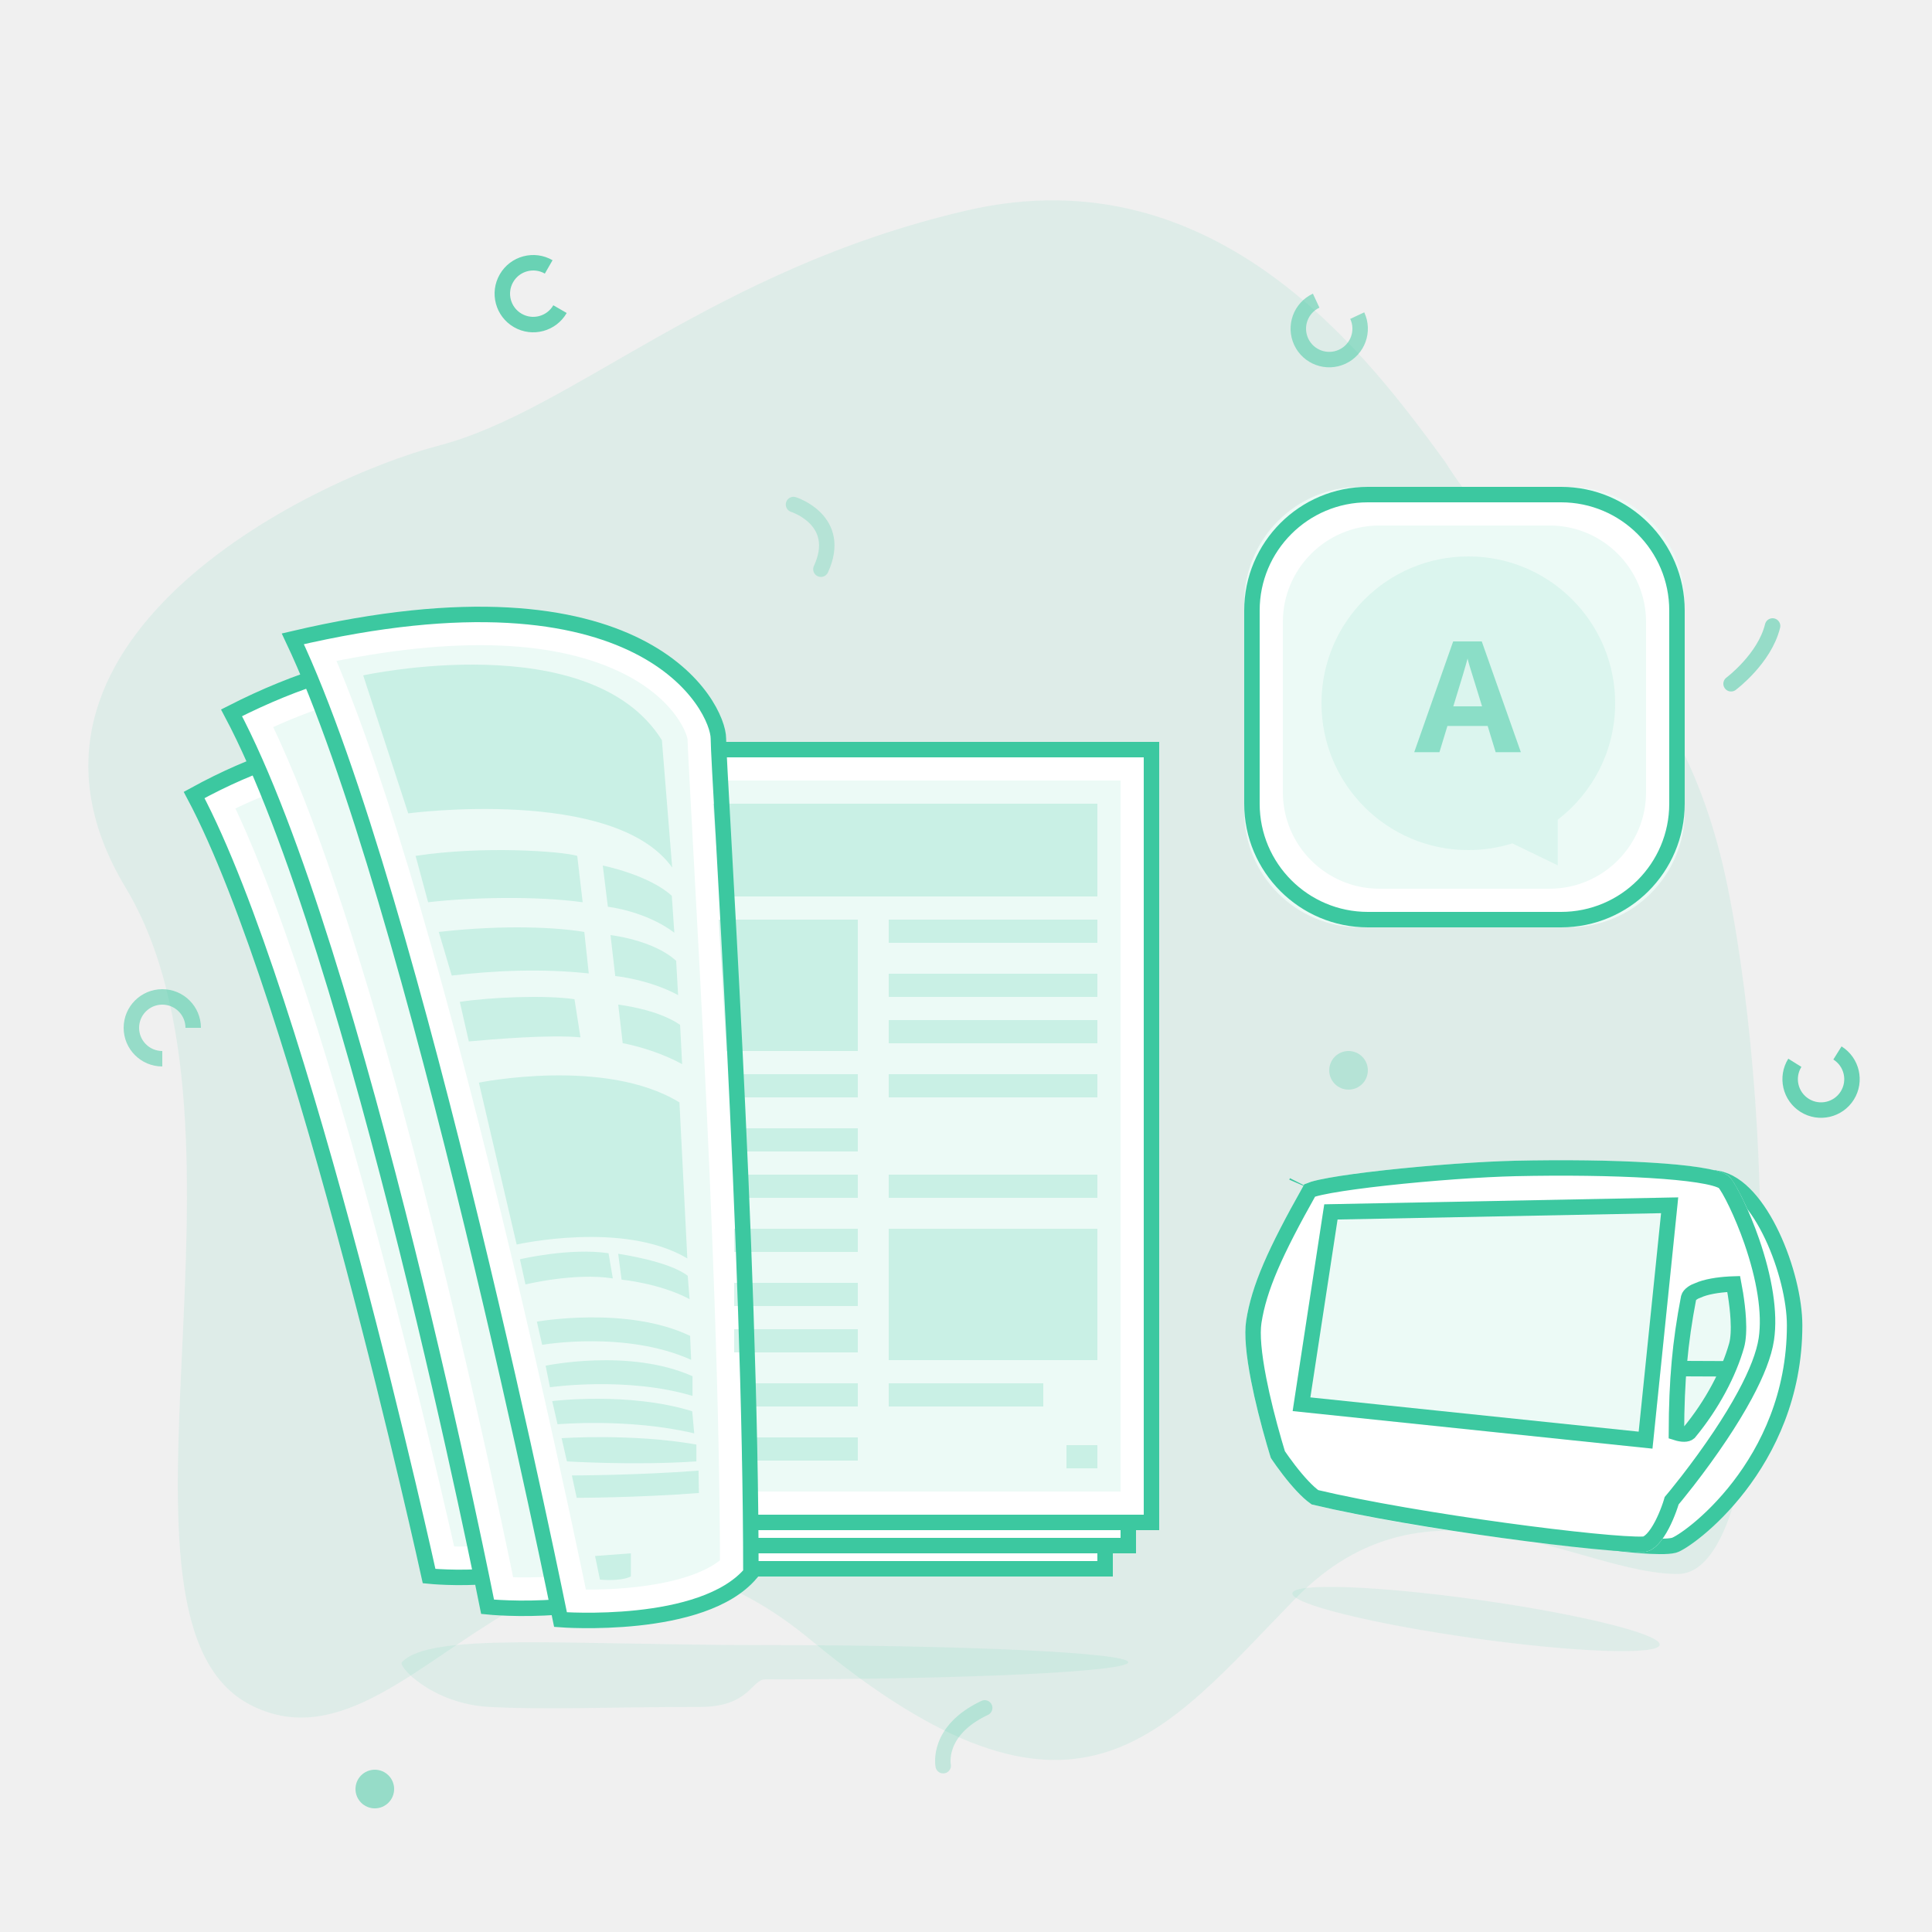
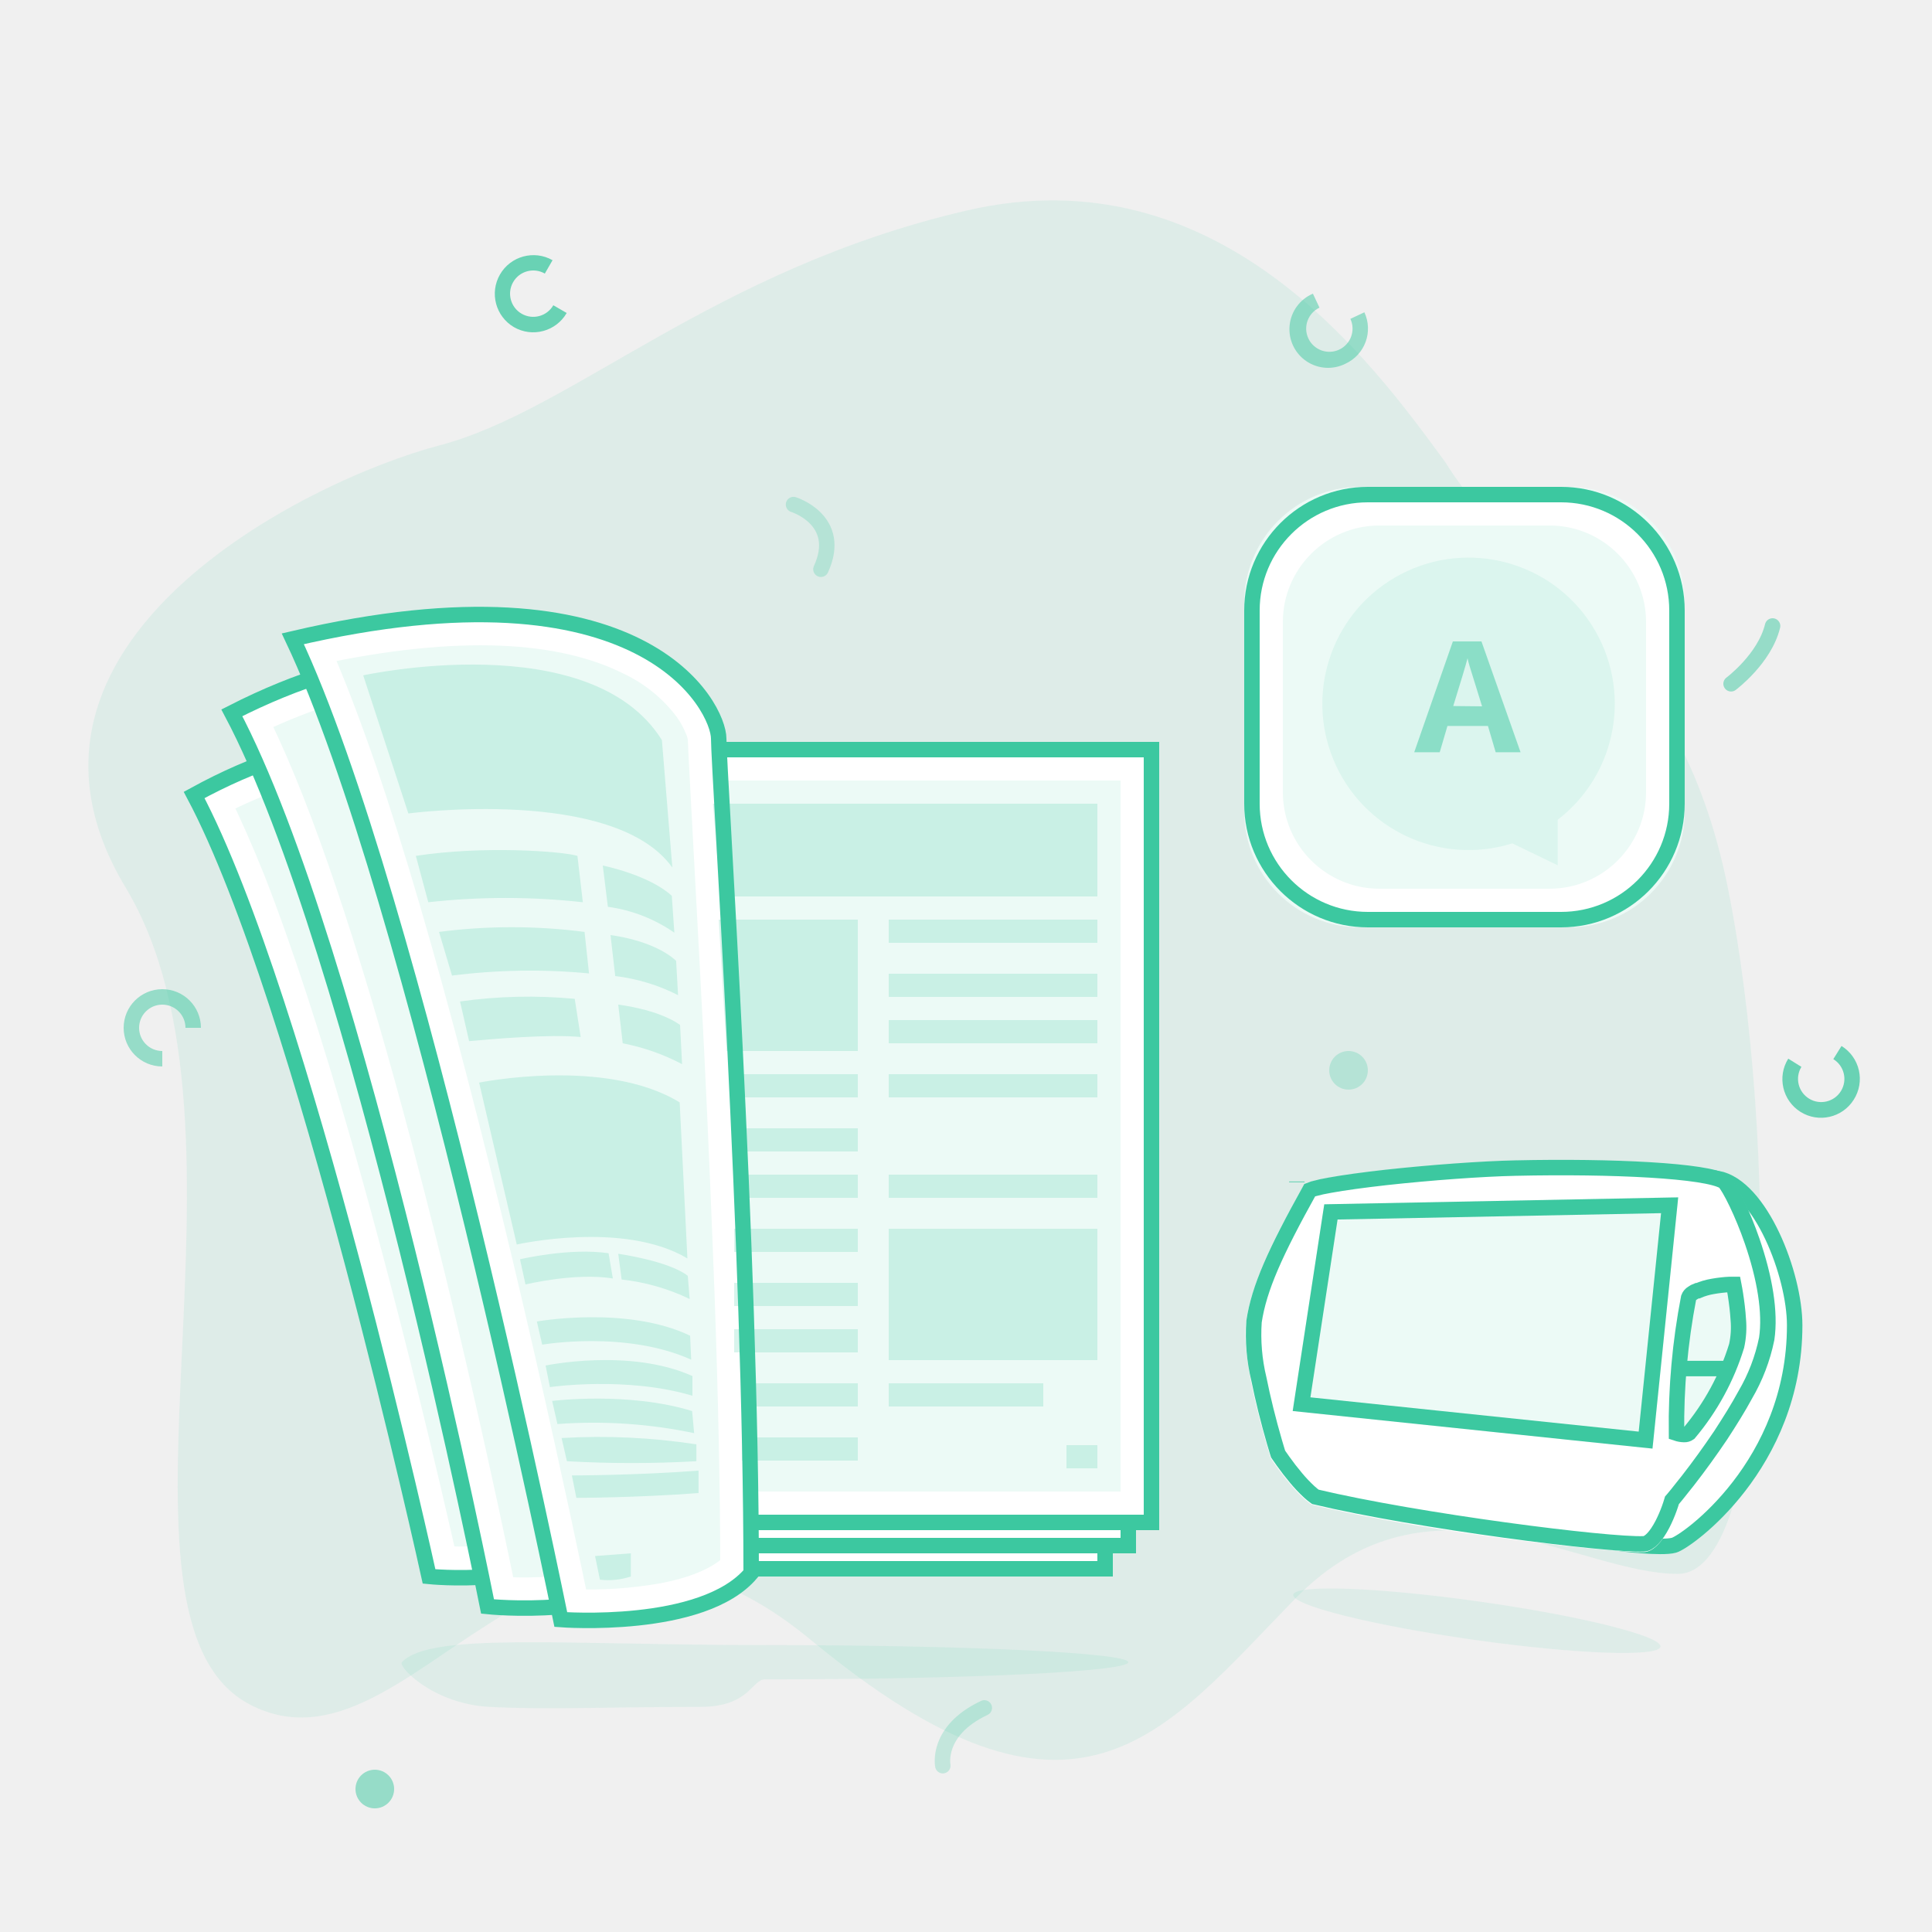
- <svg xmlns="http://www.w3.org/2000/svg" xmlns:xlink="http://www.w3.org/1999/xlink" width="250" height="250" viewBox="0 0 250 250">
-   <defs>
-     <rect id="a" width="57" height="100" x="64" y="25" />
-     <rect id="b" width="57" height="100" x="67" y="22" />
-     <rect id="c" width="67" height="100" x="59" y="18" />
-     <path id="d" d="M2.119,23.872 C34.399,6.17 47.292,27.677 47.292,30.827 C47.292,33.976 51.912,87.907 51.912,120.604 C46.992,126.436 32.526,124.945 32.526,124.945 C32.526,124.945 16.165,50.275 2.119,23.872 Z" />
-     <path id="e" d="M6.961,13.24 C42.218,-4.733 57.223,16.091 57.223,19.744 C57.223,23.398 62.583,85.955 62.583,123.882 C56.875,130.647 40.095,128.918 40.095,128.918 C40.095,128.918 23.253,43.866 6.961,13.24 Z" />
-     <path id="f" d="M14.891,3.664 C60.409,-7.036 69.961,12.565 69.961,16.568 C69.961,20.57 74.165,83.032 74.165,124.579 C67.913,131.99 49.531,130.576 49.531,130.576 C49.531,130.576 30.616,36.857 14.891,3.664 Z" />
-     <rect id="g" width="57" height="57" x="161" y="63" rx="15" />
-     <path id="h" d="M7.687,3.398 C8.2,2.181 26.152,0.395 35.085,0.197 C44.017,-0 59.995,0.197 62.703,2.181 C64.152,3.535 69.75,15.38 68.554,23.428 C67.359,31.477 56.211,44.676 56.211,44.676 C56.211,44.676 54.442,50.698 51.721,50.824 C49,50.95 25.039,48.584 8.738,44.676 C6.32,43.06 3.444,38.657 3.444,38.657 C3.444,38.657 -0.553,26.074 0.254,20.891 C1.061,15.708 3.893,10.136 7.687,3.398 Z" />
-     <path id="i" d="M10.237,6.624 C10.303,6.189 10.687,5.831 11.095,5.823 L55.423,4.956 C55.831,4.948 56.125,5.296 56.081,5.729 L52.91,36.666 C52.866,37.101 52.495,37.418 52.098,37.377 L6.999,32.67 C6.595,32.627 6.323,32.235 6.388,31.807 L10.237,6.624 Z" />
-     <path id="j" d="M56.531,17.705 C56.81,16.538 58.293,16.067 58.293,16.067 C60.512,15.053 64.157,15.143 64.157,15.143 C64.157,15.143 65.538,21.295 64.68,24.36 C63.821,27.426 61.786,31.876 58.293,36.071 C57.142,37.182 54.928,36.071 54.928,36.071 C54.928,29.144 55.31,24.061 56.531,17.705 Z" />
-   </defs>
-   <g fill="none" fill-rule="evenodd">
-     <path fill="#3CC8A0" fill-opacity=".1" d="M149.686,39.636 C135.761,31.664 106.643,14.846 79.815,35.154 C52.987,55.463 43.837,79.463 29.954,90.596 C16.071,101.729 -14.163,138.26 16.071,159.393 C46.305,180.526 50.129,248.058 73.839,249.456 C97.55,250.854 93.759,200.291 136.735,212.307 C179.712,224.322 183.207,205.098 191.808,181.879 C200.41,158.661 224.045,164.055 235.705,158.863 C247.365,153.672 224.63,101.952 205.481,75.062 C186.333,48.171 166.822,51.199 149.686,39.636 Z" transform="rotate(24 120.992 137.494)" />
-     <ellipse cx="191" cy="209.5" fill="#3CC8A0" fill-opacity=".1" transform="rotate(8 191 209.5)" rx="24" ry="2.5" />
-     <path fill="#3CC8A0" fill-rule="nonzero" d="M21,138 C18.239,138 16,135.761 16,133 C16,130.239 18.239,128 21,128 C23.761,128 26,130.239 26,133 L24,133 C24,131.343 22.657,130 21,130 C19.343,130 18,131.343 18,133 C18,134.657 19.343,136 21,136 L21,138 Z" opacity=".5" />
-     <path fill="#3CC8A0" fill-rule="nonzero" d="M66.501,42.331 C64.109,40.95 63.29,37.892 64.671,35.501 C66.051,33.109 69.109,32.29 71.501,33.671 L70.501,35.403 C69.066,34.574 67.231,35.066 66.403,36.501 C65.574,37.936 66.066,39.77 67.501,40.599 C68.936,41.427 70.77,40.936 71.599,39.501 L73.331,40.501 C71.95,42.892 68.892,43.712 66.501,42.331 Z" opacity=".75" />
-     <path fill="#3CC8A0" fill-rule="nonzero" d="M174.114,47.063 C171.612,48.23 168.637,47.147 167.47,44.645 C166.303,42.142 167.385,39.167 169.888,38 L170.733,39.813 C169.232,40.513 168.582,42.298 169.282,43.799 C169.982,45.301 171.767,45.951 173.269,45.25 C174.771,44.55 175.42,42.765 174.72,41.264 L176.533,40.418 C177.7,42.921 176.617,45.896 174.114,47.063 Z" opacity=".5" />
-     <path fill="#3CC8A0" fill-rule="nonzero" d="M239.885,142.294 C238.422,144.636 235.337,145.348 232.995,143.885 C230.653,142.422 229.941,139.337 231.404,136.995 L233.1,138.055 C232.222,139.46 232.65,141.311 234.055,142.189 C235.46,143.067 237.311,142.639 238.189,141.234 C239.067,139.829 238.639,137.978 237.234,137.1 L238.294,135.404 C240.636,136.868 241.348,139.952 239.885,142.294 Z" opacity=".75" />
-     <path stroke="#3CC8A0" stroke-width="2" d="M122.049,228.479 C122.049,228.479 121.114,223.972 127.419,221" opacity=".25" stroke-linecap="round" />
-     <path stroke="#3CC8A0" stroke-width="2" d="M104.049,73.479 C104.049,73.479 100.404,67.759 106.71,64.787" opacity=".25" stroke-linecap="round" transform="rotate(140 104.855 69.133)" />
-     <path stroke="#3CC8A0" stroke-width="2" d="M224,88.479 C224,88.479 228.336,85.246 229.37,81" opacity=".5" stroke-linecap="round" />
-     <circle cx="174.5" cy="138.5" r="2.5" fill="#3CC8A0" opacity=".25" />
-     <circle cx="48.5" cy="231.5" r="2.5" fill="#3CC8A0" opacity=".5" />
-     <text fill="#939DA7" font-family="OpenSans-Semibold, Open Sans" font-size="20" font-weight="500">
-       <tspan x="-10007" y="21">Type something</tspan>
-     </text>
-     <g transform="translate(23 79)">
-       <use fill="#FFFFFF" xlink:href="#a" />
-       <use fill="#3CC8A0" fill-opacity=".1" xlink:href="#a" />
-       <rect width="52" height="95" x="66.5" y="27.5" stroke="#FFFFFF" stroke-width="5" />
-       <rect width="55" height="98" x="65" y="26" stroke="#3CC8A0" stroke-width="2" />
-       <use fill="#FFFFFF" xlink:href="#b" />
-       <use fill="#3CC8A0" fill-opacity=".1" xlink:href="#b" />
-       <rect width="52" height="95" x="69.5" y="24.5" stroke="#FFFFFF" stroke-width="5" />
-       <rect width="55" height="98" x="68" y="23" stroke="#3CC8A0" stroke-width="2" />
-       <use fill="#FFFFFF" xlink:href="#c" />
-       <use fill="#3CC8A0" fill-opacity=".1" xlink:href="#c" />
-       <rect width="63" height="96" x="61" y="20" stroke="#FFFFFF" stroke-width="4" />
-       <use stroke="#3CC8A0" stroke-width="2" xlink:href="#c" />
-       <use fill="#FFFFFF" xlink:href="#d" />
-       <use fill="#3CC8A0" fill-opacity=".1" xlink:href="#d" />
-       <path stroke="#FFFFFF" stroke-width="4" d="M4.799,24.711 C17.715,18.043 28.058,17.467 35.93,21.326 C38.922,22.792 41.388,24.848 43.2,27.157 C44.484,28.793 45.292,30.455 45.292,30.827 C45.292,31.608 46.983,55.062 47.606,64.763 C48.135,72.983 48.584,80.741 48.947,88.087 C49.554,100.398 49.892,111.072 49.911,119.808 C48.432,121.186 45.943,122.146 42.709,122.667 C39.91,123.117 36.908,123.199 34.155,123.056 C33.939,122.094 33.69,120.993 33.409,119.765 C32.546,115.991 31.56,111.787 30.466,107.259 C27.342,94.321 23.985,81.383 20.526,69.301 C16.636,55.715 12.858,44.072 9.276,34.955 C7.737,31.037 6.244,27.613 4.799,24.711 Z" />
-       <use stroke="#3CC8A0" stroke-width="2" xlink:href="#d" />
-       <use fill="#FFFFFF" xlink:href="#e" />
-       <use fill="#3CC8A0" fill-opacity=".1" xlink:href="#e" />
-       <path stroke="#FFFFFF" stroke-width="4" d="M9.669,14.13 C23.949,7.25 35.595,6.481 44.541,10.227 C47.957,11.657 50.779,13.696 52.838,15.994 C54.321,17.649 55.223,19.314 55.223,19.744 C55.223,20.637 57.182,47.817 57.907,59.089 C58.52,68.625 59.042,77.626 59.462,86.149 C60.17,100.497 60.562,112.932 60.582,123.096 C58.822,124.799 55.84,125.966 51.958,126.591 C48.613,127.129 45.028,127.216 41.756,127.034 C41.523,125.888 41.251,124.563 40.941,123.074 C40.037,118.742 39,113.915 37.844,108.718 C34.539,93.865 30.945,79.012 27.181,65.143 C21.363,43.702 15.683,26.616 10.31,15.438 C10.096,14.993 9.882,14.556 9.669,14.13 Z" />
-       <use stroke="#3CC8A0" stroke-width="2" xlink:href="#e" />
-       <use fill="#FFFFFF" xlink:href="#f" />
-       <use fill="#3CC8A0" fill-opacity=".1" xlink:href="#f" />
-       <path stroke="#FFFFFF" stroke-width="4" d="M17.735,5.07 C36.277,1.03 49.713,1.921 58.596,6.389 C61.964,8.083 64.469,10.212 66.134,12.526 C66.787,13.435 67.279,14.333 67.598,15.152 C67.843,15.781 67.961,16.304 67.961,16.568 C67.961,17.519 69.495,45.03 70.065,56.593 C70.628,68.006 71.092,78.75 71.444,88.902 C71.901,102.068 72.152,113.78 72.165,123.8 C70.2,125.749 66.861,127.119 62.517,127.909 C58.746,128.594 54.742,128.774 51.18,128.654 C51.177,128.642 51.175,128.63 51.173,128.618 C50.911,127.349 50.605,125.876 50.257,124.218 C49.261,119.481 48.124,114.203 46.866,108.519 C43.272,92.279 39.424,76.038 35.476,60.874 C31.412,45.263 27.468,31.682 23.726,20.71 C21.647,14.616 19.649,9.381 17.735,5.07 Z" />
-       <use stroke="#3CC8A0" stroke-width="2" xlink:href="#f" />
-       <path fill="#3CC8A0" d="M54,122.346 L58.633,122 L58.633,124.989 C57.292,125.677 54.633,125.4 54.633,125.4 L54,122.346 Z" opacity=".2" />
-       <polygon fill="#3CC8A0" points="69.26 25 119 25 119 37 70.231 37" opacity=".2" />
-       <polygon fill="#3CC8A0" points="70 40 88 40 88 57 71.016 57" opacity=".2" />
-       <rect width="27" height="17" x="92" y="80" fill="#3CC8A0" opacity=".2" />
-       <rect width="4" height="3" x="115" y="108" fill="#3CC8A0" opacity=".2" />
-       <rect width="20" height="3" x="92" y="100" fill="#3CC8A0" opacity=".2" />
-       <rect width="27" height="3" x="92" y="73" fill="#3CC8A0" opacity=".2" />
-       <path fill="#3CC8A0" d="M46.472 92.021C46.472 92.021 58.131 89.942 66.297 93.86L66.435 96.961C57.938 93.137 47.157 95.021 47.157 95.021L46.472 92.021zM47.604 97.724C47.604 97.724 58.458 95.431 66.61 99.085L66.61 101.631C58.079 99.072 48.168 100.51 48.168 100.51L47.604 97.724zM48.458 102.301C48.458 102.301 58.306 101.061 66.572 103.615L66.831 106.479C58.376 104.468 49.144 105.301 49.144 105.301L48.458 102.301zM49.674 107.101C49.674 107.101 58.894 106.463 67.11 107.926L67.11 110.101C59.178 110.653 50.36 110.101 50.36 110.101L49.674 107.101zM51 111.921C51 111.921 59.218 111.921 67.39 111.3L67.436 114.196C59.218 114.817 51.624 114.817 51.624 114.817L51 111.921z" opacity=".2" />
-       <rect width="27" height="3" x="92" y="60" fill="#3CC8A0" opacity=".2" />
-       <rect width="16" height="3" x="72" y="60" fill="#3CC8A0" opacity=".2" />
-       <rect width="16" height="3" x="72" y="67" fill="#3CC8A0" opacity=".2" />
-       <rect width="16" height="3" x="72" y="73" fill="#3CC8A0" opacity=".2" />
-       <rect width="16" height="3" x="72" y="80" fill="#3CC8A0" opacity=".2" />
-       <rect width="16" height="3" x="72" y="87" fill="#3CC8A0" opacity=".2" />
-       <rect width="16" height="3" x="72" y="93" fill="#3CC8A0" opacity=".2" />
-       <rect width="15" height="3" x="73" y="100" fill="#3CC8A0" opacity=".2" />
-       <rect width="15" height="3" x="73" y="107" fill="#3CC8A0" opacity=".2" />
-       <rect width="27" height="3" x="92" y="53" fill="#3CC8A0" opacity=".2" />
-       <rect width="27" height="3" x="92" y="47" fill="#3CC8A0" opacity=".2" />
-       <rect width="27" height="3" x="92" y="40" fill="#3CC8A0" opacity=".2" />
-       <path fill="#3CC8A0" fill-opacity=".2" d="M24 8.395C24 8.395 53.4 1.947 62.648 16.778L63.98 33.259C56.441 22.722 29.823 26.248 29.823 26.248L24 8.395zM38.97 61.094C38.97 61.094 55.321 57.76 64.92 63.651L65.939 83.839C57.668 78.91 43.856 82.042 43.856 82.042L38.97 61.094zM30.779 31.752C39.522 30.405 49.789 31.163 51.694 31.752L52.398 37.752C46.338 36.909 37.704 37.121 32.398 37.752L30.779 31.752zM33.779 41.593C42.451 40.612 49.157 41.018 52.609 41.593L53.186 46.963C47.088 46.299 40.759 46.607 35.453 47.238L33.779 41.593zM36.5 50.641C40.45 50.035 47.582 49.737 51.34 50.298L52.109 55.234C48.145 54.848 40.651 55.489 37.666 55.762L36.5 50.641z" />
-       <path fill="#3CC8A0" d="M55 33C55 33 60.986 34.207 63.929 36.918L64.259 41.688C60.495 38.865 55.66 38.336 55.66 38.336L55 33zM56.994 83.242C56.994 83.242 63.507 84.155 65.994 86.089L66.231 89.111C62.39 87.051 57.431 86.586 57.431 86.586L56.994 83.242zM44.281 83.95C44.281 83.95 50.706 82.421 55.745 83.167L56.299 86.425C51.362 85.648 44.998 87.207 44.998 87.207L44.281 83.95zM56 42C56 42 61.551 42.622 64.494 45.333L64.746 49.768C60.994 47.727 56.612 47.295 56.612 47.295L56 42zM57 51C57 51 62.056 51.561 65.003 53.616L65.266 58.697C61.514 56.655 57.576 55.986 57.576 55.986L57 51z" opacity=".2" />
+ <svg xmlns="http://www.w3.org/2000/svg" viewBox="0 0 250 250">
+   <g>
+     <path d="M187,59.77c-9.48-12.95-29.24-40.15-62-32.51S74.11,53.1,56.9,57.62s-59.69,25.6-40.66,57.2-5,94.85,16.14,105.77,38.19-36.81,72.57-8.36,45.39,12.32,62.69-5.4,36.7-3.17,49.46-3.17,13-56.5,6.47-88.85S198,77.3,187,59.77Z" style="fill: #3cc8a0;fill-opacity: 0.1" />
+     <ellipse cx="191" cy="209.5" rx="2.5" ry="24" transform="matrix(0.14, -0.99, 0.99, 0.14, -43.04, 369.48)" style="fill: #3cc8a0;fill-opacity: 0.1" />
+     <path d="M21,138a5,5,0,1,1,5-5H24a3,3,0,1,0-3,3Z" style="fill: #3cc8a0;opacity: 0.5;isolation: isolate" />
+     <path d="M66.5,42.33a5,5,0,0,1,5-8.66l-1,1.73a3,3,0,1,0,1.1,4.1l1.73,1A5,5,0,0,1,66.5,42.33Z" style="fill: #3cc8a0;opacity: 0.75;isolation: isolate" />
+     <path d="M174.11,47.06A5,5,0,1,1,169.89,38l.85,1.81a3,3,0,1,0,4,1.45l1.81-.85A5,5,0,0,1,174.11,47.06Z" style="fill: #3cc8a0;opacity: 0.5;isolation: isolate" />
+     <path d="M239.88,142.29a5,5,0,0,1-8.48-5.3l1.7,1.06a3,3,0,1,0,4.13-1l1.06-1.7A5,5,0,0,1,239.88,142.29Z" style="fill: #3cc8a0;opacity: 0.75;isolation: isolate" />
+     <path d="M122,228.48s-.93-4.51,5.37-7.48" style="fill: none;stroke: #3cc8a0;stroke-linecap: round;stroke-width: 2px;opacity: 0.25;isolation: isolate" />
+     <path d="M102.68,65.29s6.47,2,3.55,8.37" style="fill: none;stroke: #3cc8a0;stroke-linecap: round;stroke-width: 2px;opacity: 0.25;isolation: isolate" />
+     <path d="M224,88.48s4.34-3.23,5.37-7.48" style="fill: none;stroke: #3cc8a0;stroke-linecap: round;stroke-width: 2px;opacity: 0.5;isolation: isolate" />
+     <circle cx="174.5" cy="138.5" r="2.5" style="fill: #3cc8a0;opacity: 0.25;isolation: isolate" />
+     <circle cx="48.5" cy="231.5" r="2.5" style="fill: #3cc8a0;opacity: 0.5;isolation: isolate" />
+     <g>
+       <rect x="87" y="104" width="57" height="100" style="fill: #fff" />
+       <rect x="87" y="104" width="57" height="100" style="fill: #3cc8a0;fill-opacity: 0.1" />
+       <rect x="89.5" y="106.5" width="52" height="95" style="fill: none;stroke: #fff;stroke-width: 5px" />
+       <rect x="88" y="105" width="55" height="98" style="fill: none;stroke: #3cc8a0;stroke-width: 2px" />
+       <rect x="90" y="101" width="57" height="100" style="fill: #fff" />
+       <rect x="90" y="101" width="57" height="100" style="fill: #3cc8a0;fill-opacity: 0.1" />
+       <rect x="92.5" y="103.5" width="52" height="95" style="fill: none;stroke: #fff;stroke-width: 5px" />
+       <rect x="91" y="102" width="55" height="98" style="fill: none;stroke: #3cc8a0;stroke-width: 2px" />
+       <rect x="82" y="97" width="67" height="100" style="fill: #fff" />
+       <rect x="82" y="97" width="67" height="100" style="fill: #3cc8a0;fill-opacity: 0.1" />
+       <rect x="84" y="99" width="63" height="96" style="fill: none;stroke: #fff;stroke-width: 4px" />
+       <rect x="82" y="97" width="67" height="100" style="fill: none;stroke: #3cc8a0;stroke-width: 2px" />
+       <path d="M25.12,102.87c32.28-17.7,45.17,3.8,45.17,7s4.62,57.08,4.62,89.78c-4.92,5.83-19.39,4.34-19.39,4.34S39.16,129.27,25.12,102.87Z" style="fill: #fff" />
+       <path d="M25.12,102.87c32.28-17.7,45.17,3.8,45.17,7s4.62,57.08,4.62,89.78c-4.92,5.83-19.39,4.34-19.39,4.34S39.16,129.27,25.12,102.87Z" style="fill: #3cc8a0;fill-opacity: 0.1" />
+       <path d="M27.8,103.71c12.92-6.67,23.26-7.24,31.13-3.39a21,21,0,0,1,7.27,5.83,11.11,11.11,0,0,1,2.09,3.67c0,.78,1.69,24.24,2.31,33.94.53,8.22,1,16,1.34,23.32.61,12.31.95,23,1,31.72-1.48,1.38-4,2.34-7.2,2.86a41.48,41.48,0,0,1-8.55.39c-.22-1-.46-2.06-.75-3.29-.86-3.77-1.85-8-2.94-12.51-3.12-12.94-6.48-25.88-9.94-38-3.89-13.59-7.67-25.23-11.25-34.35C30.74,110,29.24,106.61,27.8,103.71Z" style="fill: none;stroke: #fff;stroke-width: 4px" />
+       <path d="M25.12,102.87c32.28-17.7,45.17,3.8,45.17,7s4.62,57.08,4.62,89.78c-4.92,5.83-19.39,4.34-19.39,4.34S39.16,129.27,25.12,102.87Z" style="fill: none;stroke: #3cc8a0;stroke-width: 2px" />
+       <path d="M30,92.24c35.26-18,50.26,2.85,50.26,6.5S85.58,165,85.58,202.88c-5.71,6.77-22.49,5-22.49,5S46.25,122.87,30,92.24Z" style="fill: #fff" />
+       <path d="M30,92.24c35.26-18,50.26,2.85,50.26,6.5S85.58,165,85.58,202.88c-5.71,6.77-22.49,5-22.49,5S46.25,122.87,30,92.24Z" style="fill: #3cc8a0;fill-opacity: 0.1" />
+       <path d="M32.67,93.13c14.28-6.88,25.93-7.65,34.87-3.9A23.11,23.11,0,0,1,75.84,95a10.16,10.16,0,0,1,2.39,3.75c0,.89,2,28.07,2.68,39.34.61,9.54,1.13,18.54,1.55,27.06.71,14.35,1.1,26.78,1.12,36.95-1.76,1.7-4.74,2.87-8.62,3.49a48.62,48.62,0,0,1-10.2.44c-.23-1.15-.51-2.47-.82-4-.9-4.33-1.94-9.16-3.1-14.36-3.3-14.85-6.9-29.71-10.66-43.57-5.82-21.44-11.5-38.53-16.87-49.7Z" style="fill: none;stroke: #fff;stroke-width: 4px" />
+       <path d="M30,92.24c35.26-18,50.26,2.85,50.26,6.5S85.58,165,85.58,202.88c-5.71,6.77-22.49,5-22.49,5S46.25,122.87,30,92.24Z" style="fill: none;stroke: #3cc8a0;stroke-width: 2px" />
+       <path d="M37.89,82.66C83.41,72,93,91.57,93,95.57s4.2,66.46,4.2,108c-6.25,7.41-24.63,6-24.63,6S53.62,115.86,37.89,82.66Z" style="fill: #fff" />
+       <path d="M37.89,82.66C83.41,72,93,91.57,93,95.57s4.2,66.46,4.2,108c-6.25,7.41-24.63,6-24.63,6S53.62,115.86,37.89,82.66Z" style="fill: #3cc8a0;fill-opacity: 0.1" />
+       <path d="M40.74,84.07c18.54-4,32-3.15,40.86,1.32a20.43,20.43,0,0,1,7.54,6.14,12.13,12.13,0,0,1,1.46,2.63A4.66,4.66,0,0,1,91,95.57c0,1,1.53,28.46,2.1,40,.56,11.41,1,22.16,1.38,32.31.46,13.17.71,24.88.72,34.9-2,1.95-5.3,3.32-9.65,4.11a54.63,54.63,0,0,1-11.34.75v0c-.26-1.27-.57-2.74-.92-4.4-1-4.74-2.13-10-3.39-15.7-3.59-16.24-7.44-32.48-11.39-47.65-4.06-15.61-8-29.19-11.75-40.16C44.65,93.62,42.65,88.38,40.74,84.07Z" style="fill: none;stroke: #fff;stroke-width: 4px" />
+       <path d="M37.89,82.66C83.41,72,93,91.57,93,95.57s4.2,66.46,4.2,108c-6.25,7.41-24.63,6-24.63,6S53.62,115.86,37.89,82.66Z" style="fill: none;stroke: #3cc8a0;stroke-width: 2px" />
+       <path d="M77,201.35l4.63-.35v3a9.29,9.29,0,0,1-4,.41Z" style="fill: #3cc8a0;opacity: 0.2;isolation: isolate" />
+       <polygon points="92.26 104 142 104 142 116 93.23 116 92.26 104" style="fill: #3cc8a0;opacity: 0.2;isolation: isolate" />
+       <polygon points="93 119 111 119 111 136 94.02 136 93 119" style="fill: #3cc8a0;opacity: 0.2;isolation: isolate" />
+       <rect x="115" y="159" width="27" height="17" style="fill: #3cc8a0;opacity: 0.2;isolation: isolate" />
+       <rect x="138" y="187" width="4" height="3" style="fill: #3cc8a0;opacity: 0.2;isolation: isolate" />
+       <rect x="115" y="179" width="20" height="3" style="fill: #3cc8a0;opacity: 0.2;isolation: isolate" />
+       <rect x="115" y="152" width="27" height="3" style="fill: #3cc8a0;opacity: 0.2;isolation: isolate" />
+       <path d="M69.47,171s11.66-2.08,19.83,1.84l.14,3.1c-8.5-3.82-19.28-1.94-19.28-1.94Zm1.13,5.7s10.85-2.29,19,1.36v2.55c-8.53-2.56-18.44-1.12-18.44-1.12Zm.85,4.58s9.85-1.24,18.11,1.31l.26,2.86a63.31,63.31,0,0,0-17.69-1.18Zm1.22,4.8a82.91,82.91,0,0,1,17.44.82v2.18a148.24,148.24,0,0,1-16.75,0ZM74,190.92s8.22,0,16.39-.62l0,2.9c-8.22.62-15.81.62-15.81.62Z" style="fill: #3cc8a0;opacity: 0.2;isolation: isolate" />
+       <rect x="115" y="139" width="27" height="3" style="fill: #3cc8a0;opacity: 0.2;isolation: isolate" />
+       <rect x="95" y="139" width="16" height="3" style="fill: #3cc8a0;opacity: 0.2;isolation: isolate" />
+       <rect x="95" y="146" width="16" height="3" style="fill: #3cc8a0;opacity: 0.2;isolation: isolate" />
+       <rect x="95" y="152" width="16" height="3" style="fill: #3cc8a0;opacity: 0.2;isolation: isolate" />
+       <rect x="95" y="159" width="16" height="3" style="fill: #3cc8a0;opacity: 0.2;isolation: isolate" />
+       <rect x="95" y="166" width="16" height="3" style="fill: #3cc8a0;opacity: 0.2;isolation: isolate" />
+       <rect x="95" y="172" width="16" height="3" style="fill: #3cc8a0;opacity: 0.2;isolation: isolate" />
+       <rect x="96" y="179" width="15" height="3" style="fill: #3cc8a0;opacity: 0.2;isolation: isolate" />
+       <rect x="96" y="186" width="15" height="3" style="fill: #3cc8a0;opacity: 0.2;isolation: isolate" />
+       <rect x="115" y="132" width="27" height="3" style="fill: #3cc8a0;opacity: 0.2;isolation: isolate" />
+       <rect x="115" y="126" width="27" height="3" style="fill: #3cc8a0;opacity: 0.2;isolation: isolate" />
+       <rect x="115" y="119" width="27" height="3" style="fill: #3cc8a0;opacity: 0.2;isolation: isolate" />
+       <path d="M47,87.39s29.4-6.45,38.65,8.38L87,112.26c-7.54-10.54-34.16-7-34.16-7Zm15,52.7s16.35-3.33,25.95,2.56l1,20.19c-8.27-4.93-22.08-1.8-22.08-1.8Zm-8.19-29.34c8.74-1.35,19-.59,20.91,0l.7,6a90.56,90.56,0,0,0-20,0Zm3,9.84a73,73,0,0,1,18.83,0l.58,5.37a80.32,80.32,0,0,0-17.73.28Zm2.72,9a63.37,63.37,0,0,1,14.84-.34l.77,4.94c-4-.39-11.46.26-14.44.53Z" style="fill: #3cc8a0;fill-opacity: 0.2" />
+       <path d="M78,112s6,1.21,8.93,3.92l.33,4.77a19.74,19.74,0,0,0-8.6-3.35Zm2,50.24s6.51.91,9,2.85l.24,3a26.86,26.86,0,0,0-8.8-2.52Zm-12.71.71s6.42-1.53,11.46-.78l.55,3.26c-4.94-.78-11.3.78-11.3.78ZM79,121s5.55.62,8.49,3.33l.25,4.44a24.37,24.37,0,0,0-8.13-2.47Zm1,9s5.06.56,8,2.62l.26,5.08A27.94,27.94,0,0,0,80.58,135Z" style="fill: #3cc8a0;opacity: 0.2;isolation: isolate" />
    </g>
-     <use fill="#FFFFFF" xlink:href="#g" />
-     <use fill="#3CC8A0" fill-opacity=".1" xlink:href="#g" />
-     <rect width="52" height="52" x="163.5" y="65.5" stroke="#FFFFFF" stroke-width="5" rx="15" />
-     <rect width="55" height="55" x="162" y="64" stroke="#3CC8A0" stroke-width="2" rx="15" />
-     <path fill="#3CC8A0" fill-opacity=".1" d="M201.573,106.07 C206.089,102.596 209,97.138 209,91 C209,80.507 200.493,72 190,72 C179.507,72 171,80.507 171,91 C171,101.493 179.507,110 190,110 C191.984,110 193.898,109.696 195.696,109.132 L201.573,111.975 L201.573,106.07 Z" />
-     <path fill="#3CC8A0" d="M193.537,97.336 L192.502,93.938 L187.297,93.938 L186.262,97.336 L183,97.336 L188.039,83 L191.74,83 L196.799,97.336 L193.537,97.336 Z M191.779,91.398 C190.822,88.319 190.284,86.577 190.163,86.174 C190.043,85.77 189.956,85.451 189.904,85.217 C189.689,86.05 189.074,88.111 188.059,91.398 L191.779,91.398 Z" opacity=".5" />
-     <path fill="#3CC8A0" fill-opacity=".1" d="M99,217.313 C124.957,217.313 146,216.319 146,215.093 C146,213.866 124.957,212.872 99,212.872 C73.043,212.872 55.639,211.176 52,215.093 C51.478,215.655 55.979,220.486 63.316,220.877 C70.863,221.28 78.641,220.877 90.6,220.877 C96.953,220.877 97.267,217.313 99,217.313 Z" />
-     <g transform="translate(161 150)">
-       <path fill="#FFFFFF" stroke="#3CC8A0" stroke-width="2" d="M61.228,2.488 C66.806,3.452 71.223,14.947 71.223,21.499 C71.223,39.616 57.256,49.523 55.608,49.959 C53.96,50.395 48.472,49.71 48.472,49.71 C48.472,49.71 54.262,10.622 61.228,2.488 Z" />
-       <use fill="#FFFFFF" xlink:href="#h" />
-       <path stroke="#3CC8A0" stroke-width="2" d="M8.476,4.036 C8.58,3.991 8.734,3.936 8.93,3.878 C9.434,3.728 10.169,3.565 11.106,3.396 C12.911,3.071 15.416,2.731 18.338,2.409 C24.077,1.778 30.744,1.294 35.107,1.197 C47.683,0.919 59.927,1.524 62.061,2.952 C62.768,3.684 64.457,7.099 65.675,10.622 C67.318,15.368 68.072,19.87 67.565,23.282 C67.273,25.246 66.309,27.711 64.781,30.543 C63.885,32.206 62.813,33.961 61.603,35.774 C60.255,37.792 58.811,39.776 57.366,41.638 C56.86,42.29 56.391,42.879 55.97,43.396 C55.719,43.705 55.54,43.92 55.447,44.031 L55.311,44.192 L55.251,44.394 C55.201,44.566 55.098,44.881 54.947,45.291 C54.695,45.975 54.401,46.658 54.074,47.29 C53.254,48.869 52.376,49.792 51.675,49.825 C47.116,50.036 22.388,46.894 9.152,43.747 C8.915,43.578 8.662,43.371 8.395,43.13 C7.857,42.642 7.278,42.027 6.679,41.315 C6.088,40.615 5.51,39.861 4.97,39.107 C4.781,38.843 4.61,38.598 4.461,38.378 C4.42,38.318 4.385,38.266 4.356,38.222 C4.331,38.142 4.298,38.036 4.259,37.907 C4.147,37.543 4.023,37.126 3.889,36.665 C3.506,35.347 3.123,33.94 2.766,32.501 C2.42,31.11 2.117,29.763 1.869,28.487 C1.234,25.229 0.994,22.64 1.242,21.045 C1.926,16.653 3.956,12.074 8.476,4.036 Z M6.806,2.927 C6.791,2.955 6.777,2.982 6.766,3.01 L6.766,3.01 L6.806,2.927 Z" />
-       <use fill="#3CC8A0" fill-opacity=".1" xlink:href="#i" />
-       <path stroke="#3CC8A0" stroke-width="2" d="M11.219,6.821 L55.052,5.963 L51.937,36.355 L7.415,31.708 L11.219,6.821 Z" />
-       <g fill-rule="nonzero">
-         <use fill="#3CC8A0" fill-opacity=".1" fill-rule="evenodd" xlink:href="#j" />
-         <path stroke="#3CC8A0" stroke-width="2" d="M57.508,17.921 C57.561,17.727 57.718,17.53 57.974,17.347 C58.213,17.175 58.462,17.062 58.596,17.02 L58.709,16.976 C59.206,16.749 59.839,16.566 60.574,16.43 C61.276,16.299 62.035,16.216 62.806,16.173 C62.995,16.163 63.174,16.155 63.341,16.15 C63.42,16.561 63.498,17.004 63.571,17.471 C63.744,18.571 63.87,19.651 63.927,20.655 C64.009,22.095 63.944,23.28 63.717,24.091 C62.735,27.595 60.568,31.762 57.568,35.379 C57.427,35.498 57.221,35.561 56.936,35.565 C56.635,35.569 56.286,35.504 55.929,35.391 C55.955,28.613 56.384,23.781 57.508,17.921 Z" />
+     <rect x="161" y="63" width="57" height="57" rx="15" ry="15" style="fill: #fff" />
+     <rect x="161" y="63" width="57" height="57" rx="15" ry="15" style="fill: #3cc8a0;fill-opacity: 0.1" />
+     <rect x="163.5" y="65.5" width="52" height="52" rx="15" ry="15" style="fill: none;stroke: #fff;stroke-width: 5px" />
+     <rect x="162" y="64" width="55" height="55" rx="15" ry="15" style="fill: none;stroke: #3cc8a0;stroke-width: 2px" />
+     <path d="M201.57,106.07a18.92,18.92,0,1,0-5.88,3.06l5.88,2.84Z" style="fill: #3cc8a0;fill-opacity: 0.1" />
+     <path d="M193.54,97.34l-1-3.4H187.3l-1,3.4H183L188,83h3.7l5.06,14.34Zm-1.76-5.94q-1.44-4.62-1.62-5.22t-.26-1q-.32,1.25-1.85,6.18Z" style="fill: #3cc8a0;opacity: 0.5;isolation: isolate" />
+     <path d="M99,217.31c26,0,47-1,47-2.22s-21-2.22-47-2.22-43.36-1.7-47,2.22c-.52.56,4,5.39,11.32,5.78,7.55.4,15.32,0,27.28,0C97,220.88,97.27,217.31,99,217.31Z" style="fill: #3cc8a0;fill-opacity: 0.1" />
+     <g>
+       <path d="M222.23,152.49c5.58,1,10,12.46,10,19,0,18.12-14,28-15.61,28.46s-7.14-.25-7.14-.25S215.26,160.62,222.23,152.49Z" style="fill: #fff;stroke: #3cc8a0;stroke-width: 2px" />
+       <path d="M168.69,153.4c.51-1.22,18.46-3,27.4-3.2s24.91,0,27.62,2c1.45,1.35,7,13.2,5.85,21.25s-12.34,21.25-12.34,21.25-1.77,6-4.49,6.15-26.68-2.24-43-6.15c-2.42-1.62-5.29-6-5.29-6s-4-12.58-3.19-17.77S164.89,160.14,168.69,153.4Z" style="fill: #fff" />
+       <path d="M169.48,154a4.09,4.09,0,0,1,.45-.16,21.67,21.67,0,0,1,2.18-.48c1.81-.33,4.31-.67,7.23-1,5.74-.63,12.41-1.12,16.77-1.21,12.58-.28,24.82.33,27,1.76.71.73,2.4,4.15,3.61,7.67,1.64,4.75,2.4,9.25,1.89,12.66a23.72,23.72,0,0,1-2.78,7.26c-.9,1.66-2,3.42-3.18,5.23-1.35,2-2.79,4-4.24,5.86-.51.65-1,1.24-1.4,1.76l-.52.63-.14.16-.06.2c-.05.17-.15.49-.3.9a17.61,17.61,0,0,1-.87,2c-.82,1.58-1.7,2.5-2.4,2.53-4.56.21-29.29-2.93-42.52-6.08a8.52,8.52,0,0,1-.76-.62,18.92,18.92,0,0,1-1.72-1.81c-.59-.7-1.17-1.45-1.71-2.21l-.51-.73-.11-.16-.1-.31c-.11-.36-.24-.78-.37-1.24-.38-1.32-.77-2.73-1.12-4.16s-.65-2.74-.9-4a24.49,24.49,0,0,1-.63-7.44C162.93,166.65,165,162.07,169.48,154Zm-1.67-1.11,0,.08h0Z" style="fill: none;stroke: #3cc8a0;stroke-width: 2px" />
+       <path d="M171.24,156.62a.94.94,0,0,1,.86-.8l44.33-.87a.66.66,0,0,1,.66.77l-3.17,30.94a.77.77,0,0,1-.81.71L168,182.67a.73.73,0,0,1-.61-.86Z" style="fill: #3cc8a0;fill-opacity: 0.1" />
+       <path d="M172.22,156.82l43.83-.86-3.11,30.39-44.52-4.65Z" style="fill: none;stroke: #3cc8a0;stroke-width: 2px" />
+       <g>
+         <path d="M217.53,167.71c.28-1.17,1.76-1.64,1.76-1.64a16.46,16.46,0,0,1,5.86-.92s1.38,6.15.52,9.22a33.28,33.28,0,0,1-6.39,11.71c-1.15,1.11-3.37,0-3.37,0A89.68,89.68,0,0,1,217.53,167.71Z" style="fill: #3cc8a0;fill-opacity: 0.1" />
+         <path d="M218.51,167.92a1.12,1.12,0,0,1,.47-.57,2.45,2.45,0,0,1,.62-.33l.11,0a8.17,8.17,0,0,1,1.86-.55,17.73,17.73,0,0,1,2.23-.26l.54,0c.08.41.16.85.23,1.32.17,1.1.3,2.18.36,3.18a11.24,11.24,0,0,1-.21,3.44,32.26,32.26,0,0,1-6.15,11.29,1,1,0,0,1-.63.19,3.3,3.3,0,0,1-1-.17A87.31,87.31,0,0,1,218.51,167.92Z" style="fill: none;stroke: #3cc8a0;stroke-width: 2px" />
      </g>
-       <path stroke="#3CC8A0" stroke-width="2" d="M55.691,27.094 L63.242,27.127" />
+       <path d="M216.69,177.09l7.55,0" style="fill: none;stroke: #3cc8a0;stroke-width: 2px" />
    </g>
  </g>
</svg>
